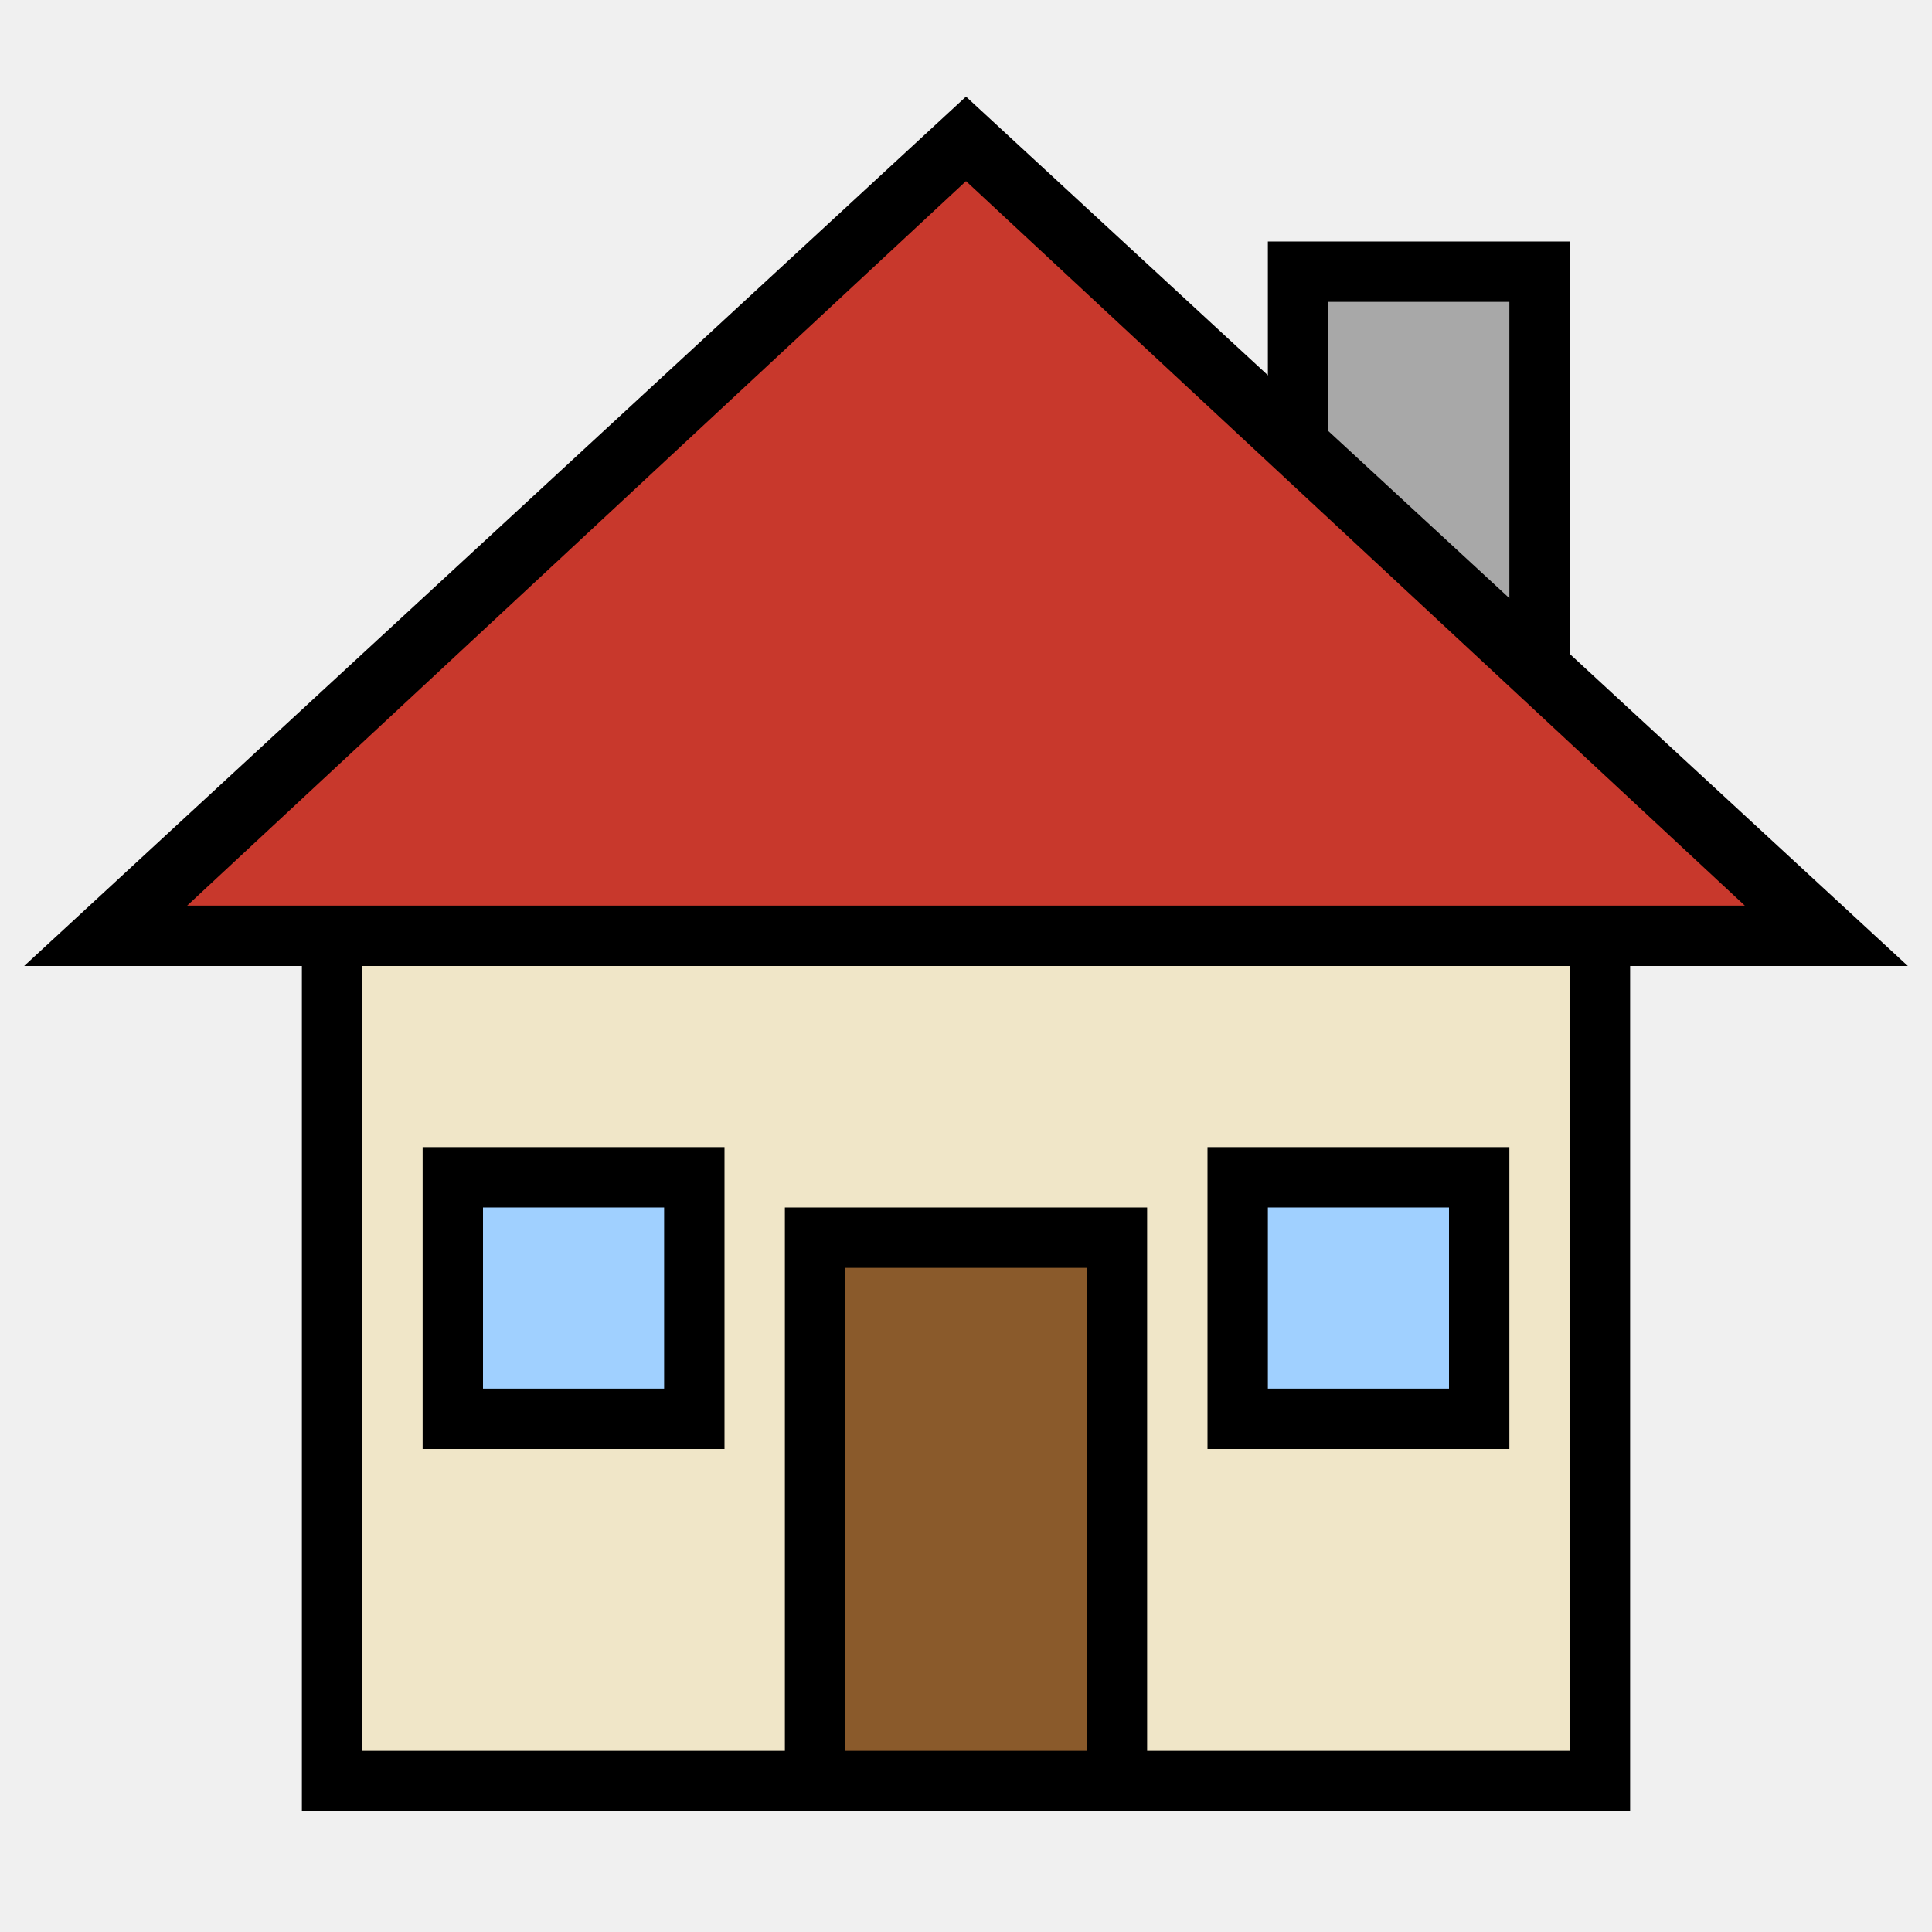
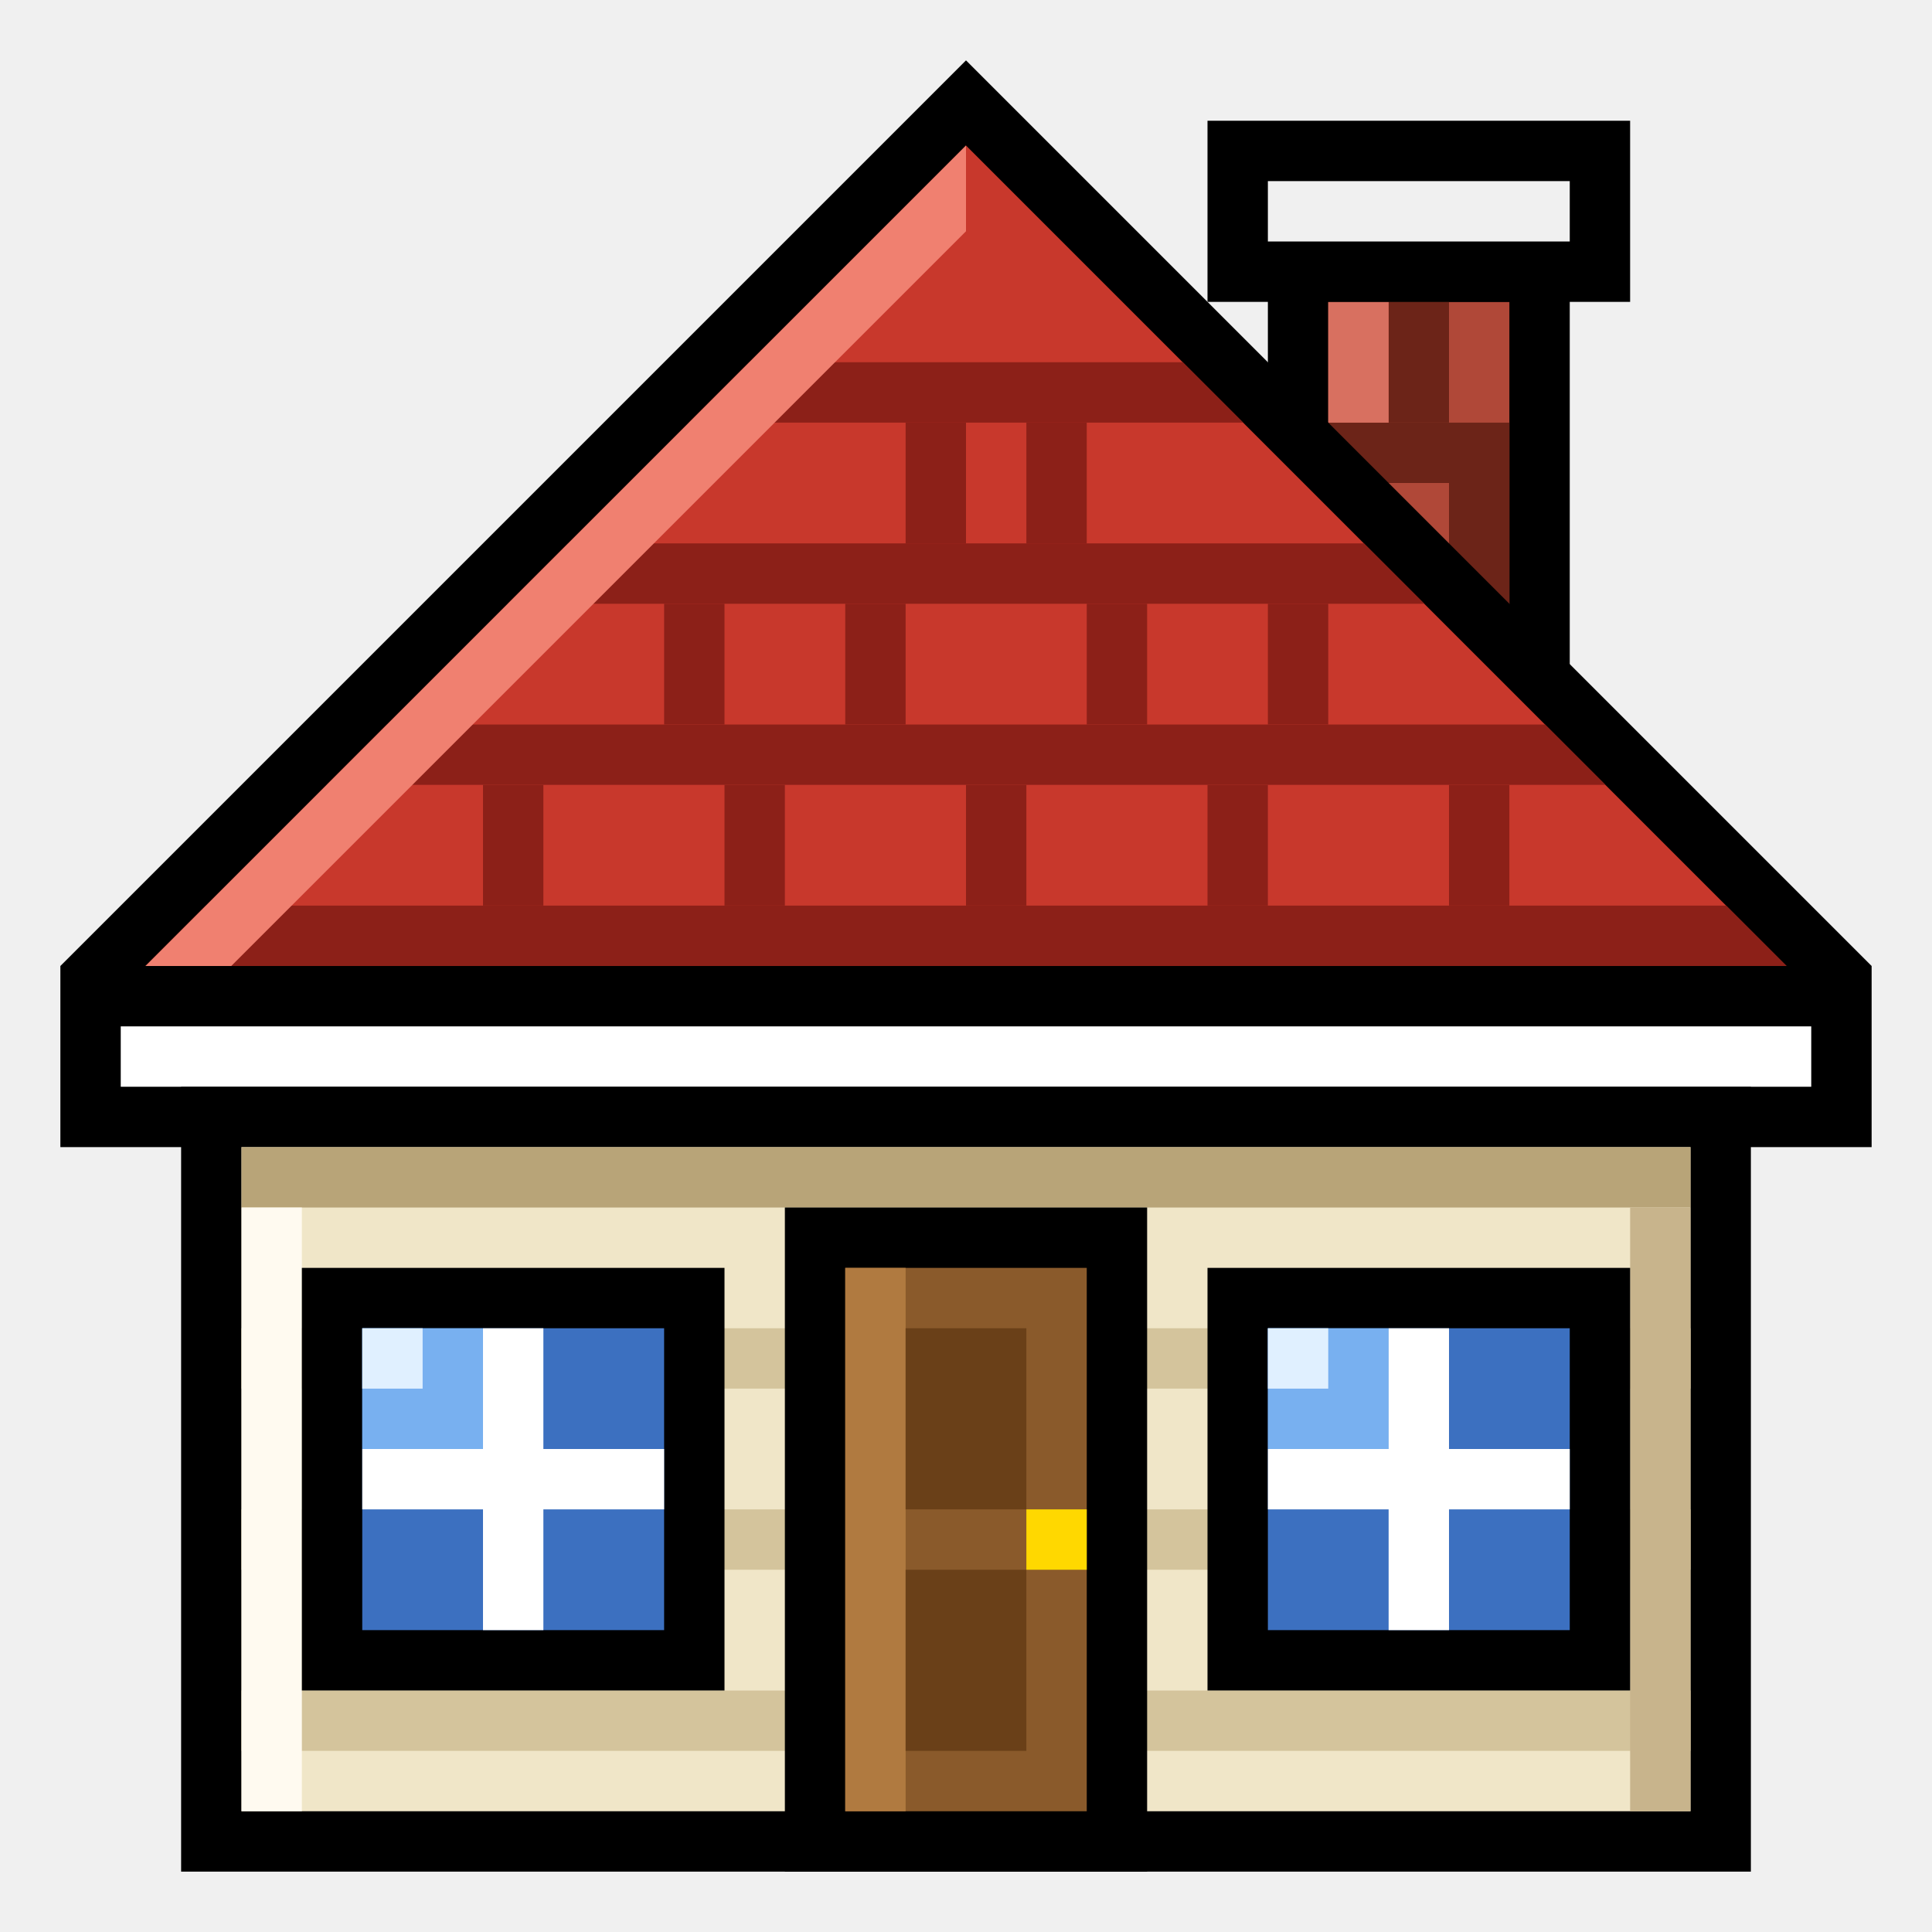
<svg xmlns="http://www.w3.org/2000/svg" viewBox="0 0 32 32">
+   <defs>
+     <clipPath id="roof">
+       <path d="M16 2.41 L29.59 16 H2.41 Z" />
+     </clipPath>
+     <clipPath id="wall">
+       <rect x="4" y="19" width="24" height="11" />
+     </clipPath>
+   </defs>
  <rect x="21" y="4" width="5" height="10" fill="#000000" />
-   <rect x="22" y="5" width="3" height="9" fill="#a8a8a8" />
-   <rect x="5" y="14" width="22" height="16" fill="#000000" />
-   <rect x="6" y="15" width="20" height="14" fill="#f0e6c8" />
-   <path d="M16 1.6 L31.6 16 H0.4 Z" fill="#000000" />
-   <path d="M16 3 L28.9 15 H3.1 Z" fill="#c8382c" />
-   <rect x="13" y="20" width="6" height="10" fill="#000000" />
-   <rect x="14" y="21" width="4" height="8" fill="#8a5a2b" />
-   <rect x="7" y="19" width="5" height="5" fill="#000000" />
-   <rect x="8" y="20" width="3" height="3" fill="#a0d0ff" />
-   <rect x="20" y="19" width="5" height="5" fill="#000000" />
-   <rect x="21" y="20" width="3" height="3" fill="#a0d0ff" />
+   <rect x="22" y="5" width="3" height="9" fill="#b04838" />
+   <rect x="22" y="7" width="3" height="1" fill="#6c2418" />
+   <rect x="22" y="10" width="3" height="1" fill="#6c2418" />
+   <rect x="23" y="5" width="1" height="2" fill="#6c2418" />
+   <rect x="24" y="8" width="1" height="2" fill="#6c2418" />
+   <rect x="22" y="5" width="1" height="2" fill="#d87060" />
+   <rect x="20" y="2" width="7" height="3" fill="#000000" />
+   <rect x="21" y="3" width="5" height="1" fill="#f0f0f0" />
+   <path d="M16 1 L31 16 H1 Z" fill="#000000" />
+   <rect x="1" y="16" width="30" height="3" fill="#000000" />
+   <path d="M16 2.41 L29.59 16 H2.41 Z" fill="#c8382c" />
+   <g clip-path="url(#roof)" fill="#8c2018">
+     <rect x="0" y="6" width="32" height="1" />
+     <rect x="0" y="9" width="32" height="1" />
+     <rect x="0" y="12" width="32" height="1" />
+     <rect x="0" y="15" width="32" height="1" />
+     <rect x="15" y="7" width="1" height="2" />
+     <rect x="17" y="7" width="1" height="2" />
+     <rect x="11" y="10" width="1" height="2" />
+     <rect x="14" y="10" width="1" height="2" />
+     <rect x="18" y="10" width="1" height="2" />
+     <rect x="21" y="10" width="1" height="2" />
+     <rect x="8" y="13" width="1" height="2" />
+     <rect x="12" y="13" width="1" height="2" />
+     <rect x="16" y="13" width="1" height="2" />
+     <rect x="20" y="13" width="1" height="2" />
+     <rect x="24" y="13" width="1" height="2" />
+   </g>
+   <path d="M16 2.41 L2.41 16 H3.83 L16 3.83 Z" fill="#f08070" />
+   <rect x="2" y="17" width="28" height="1" fill="#ffffff" />
+   <rect x="3" y="18" width="26" height="13" fill="#000000" />
+   <rect x="4" y="19" width="24" height="11" fill="#f0e6c8" />
+   <g clip-path="url(#wall)">
+     <rect x="4" y="19" width="24" height="1" fill="#b8a478" />
+     <rect x="4" y="22" width="24" height="1" fill="#d4c49c" />
+     <rect x="4" y="25" width="24" height="1" fill="#d4c49c" />
+     <rect x="4" y="28" width="24" height="1" fill="#d4c49c" />
+     <rect x="4" y="20" width="1" height="10" fill="#fffaf0" />
+     <rect x="27" y="20" width="1" height="10" fill="#c8b48c" />
+   </g>
+   <rect x="5" y="21" width="7" height="7" fill="#000000" />
+   <rect x="6" y="22" width="5" height="5" fill="#3c70c0" />
+   <rect x="6" y="22" width="2" height="2" fill="#78b0f0" />
+   <rect x="6" y="22" width="1" height="1" fill="#e0f0ff" />
+   <rect x="8" y="22" width="1" height="5" fill="#ffffff" />
+   <rect x="6" y="24" width="5" height="1" fill="#ffffff" />
+   <rect x="20" y="21" width="7" height="7" fill="#000000" />
+   <rect x="21" y="22" width="5" height="5" fill="#3c70c0" />
+   <rect x="21" y="22" width="2" height="2" fill="#78b0f0" />
+   <rect x="21" y="22" width="1" height="1" fill="#e0f0ff" />
+   <rect x="23" y="22" width="1" height="5" fill="#ffffff" />
+   <rect x="21" y="24" width="5" height="1" fill="#ffffff" />
+   <rect x="13" y="20" width="6" height="11" fill="#000000" />
+   <rect x="14" y="21" width="4" height="9" fill="#8a5a2b" />
+   <rect x="14" y="21" width="1" height="9" fill="#b07a40" />
+   <rect x="15" y="22" width="2" height="3" fill="#6a4018" />
+   <rect x="15" y="26" width="2" height="3" fill="#6a4018" />
+   <rect x="17" y="25" width="1" height="1" fill="#ffd800" />
</svg>
